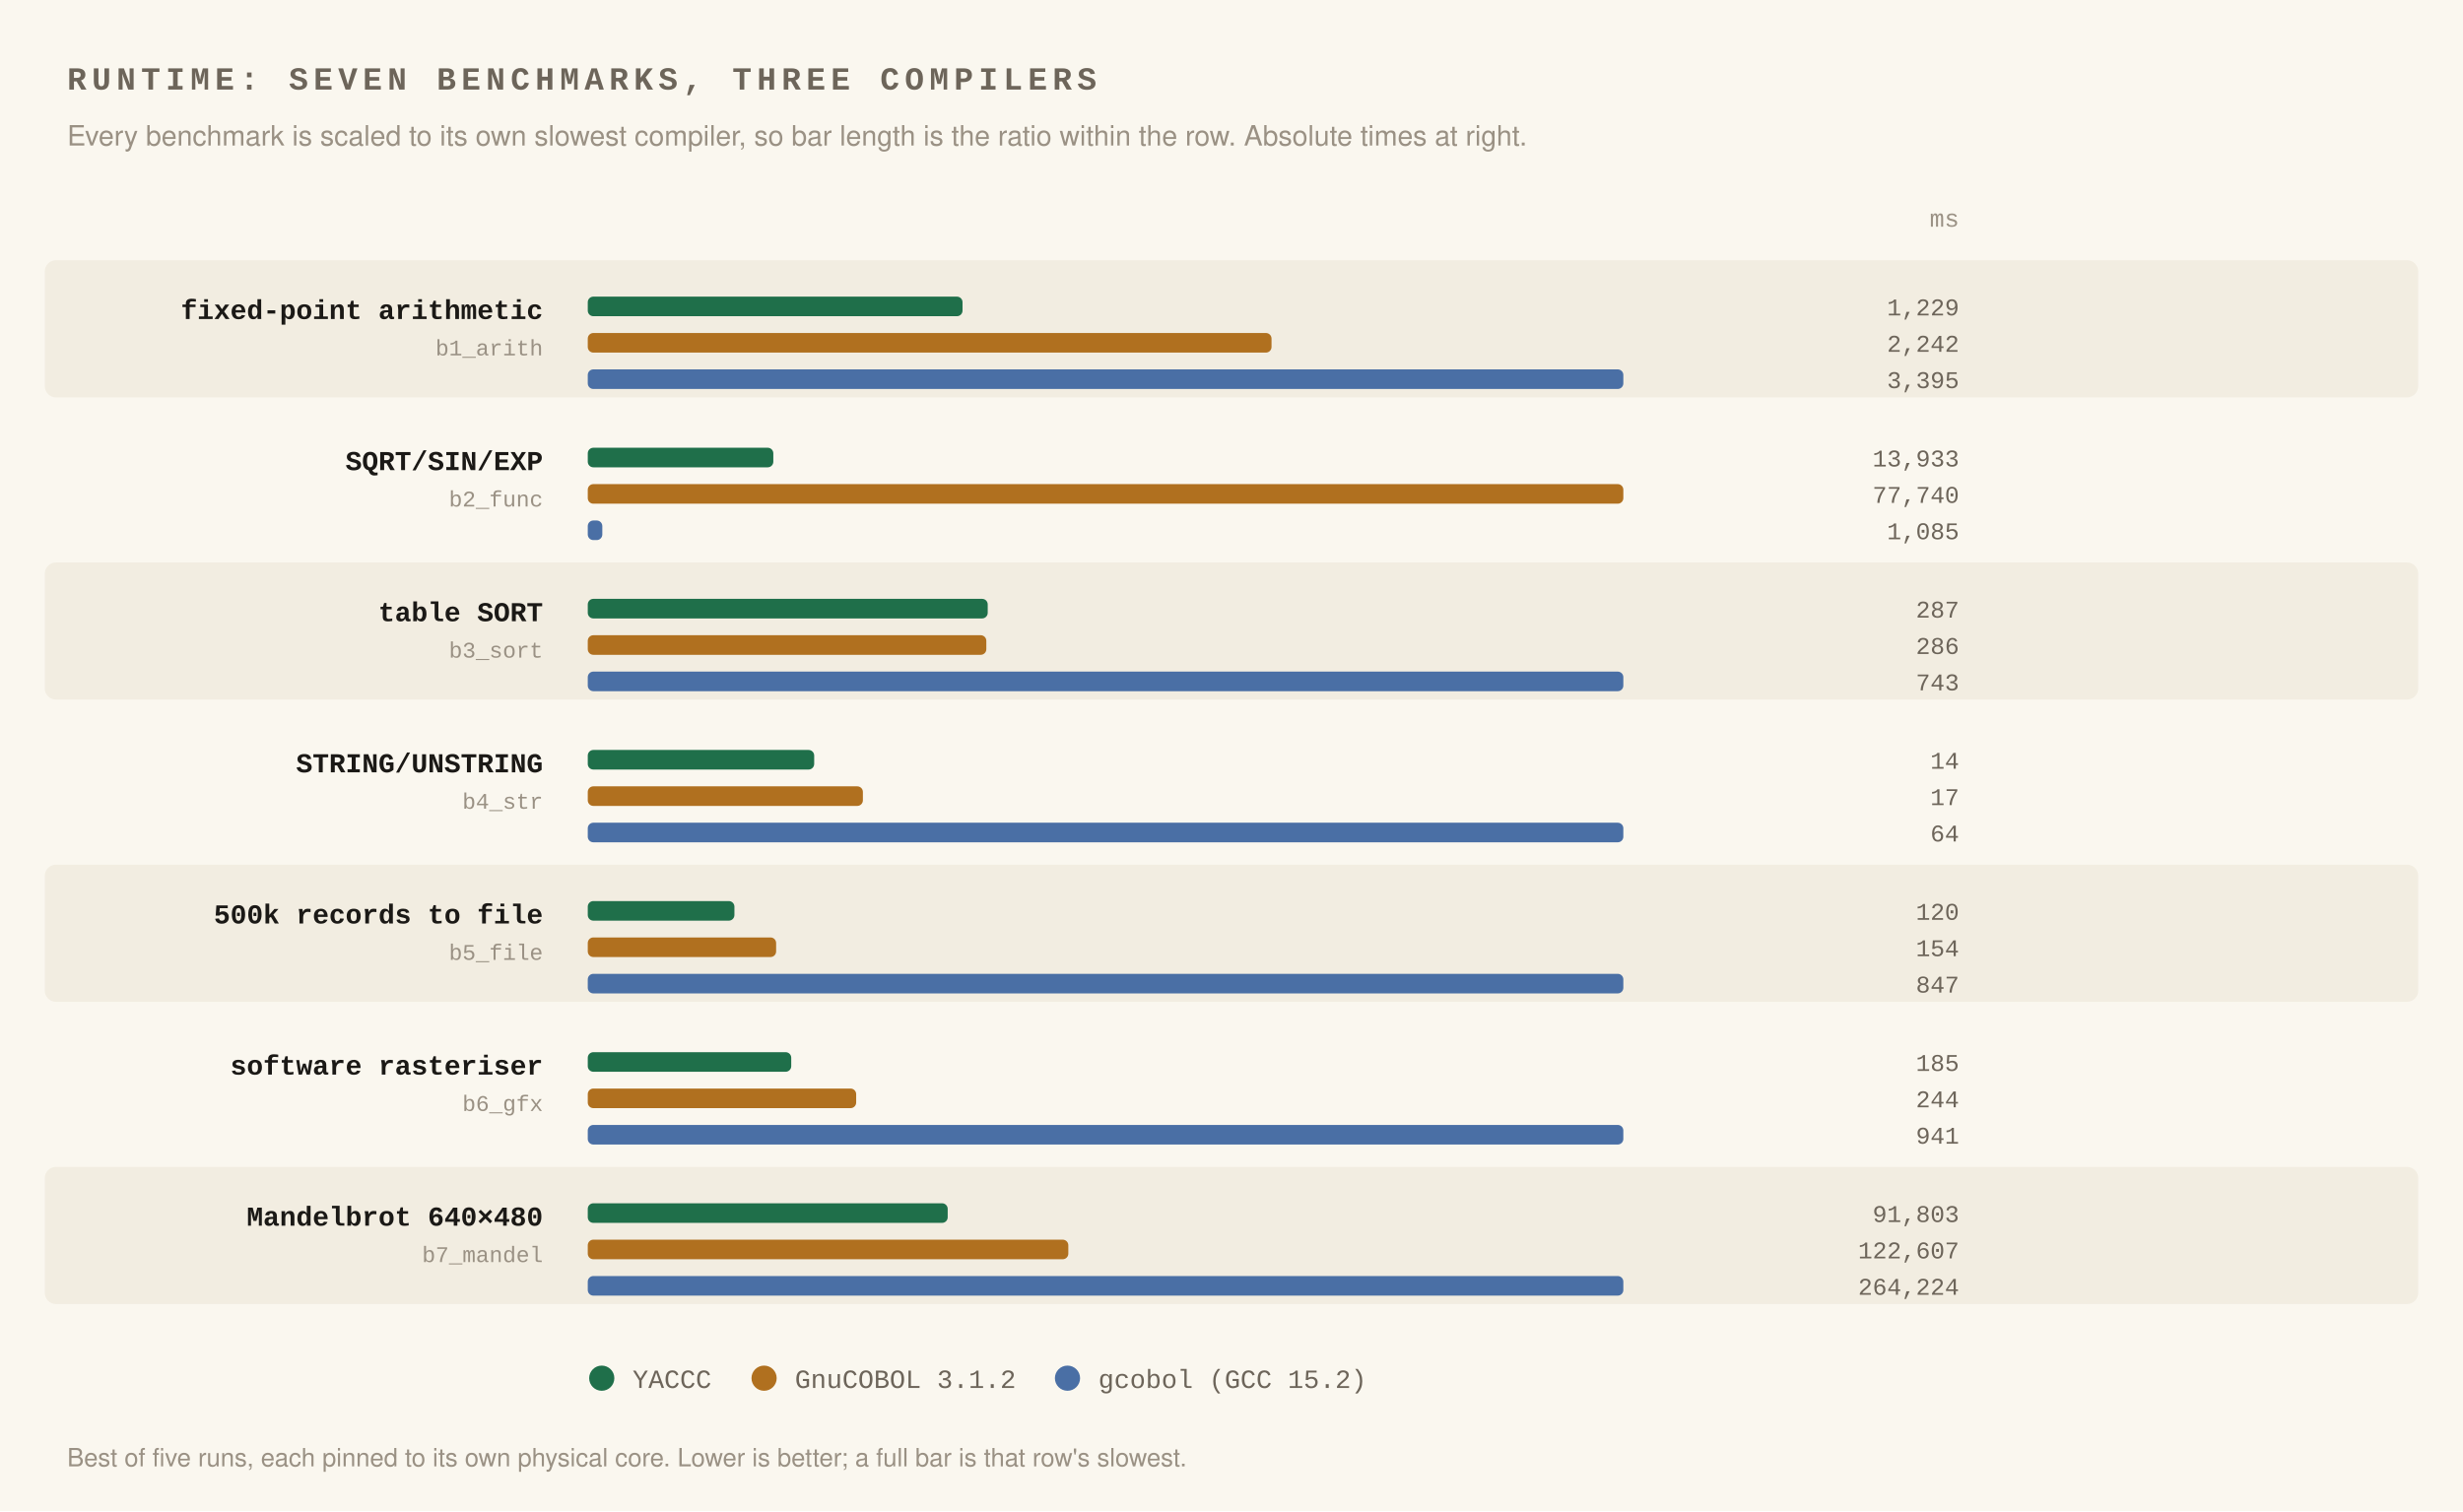
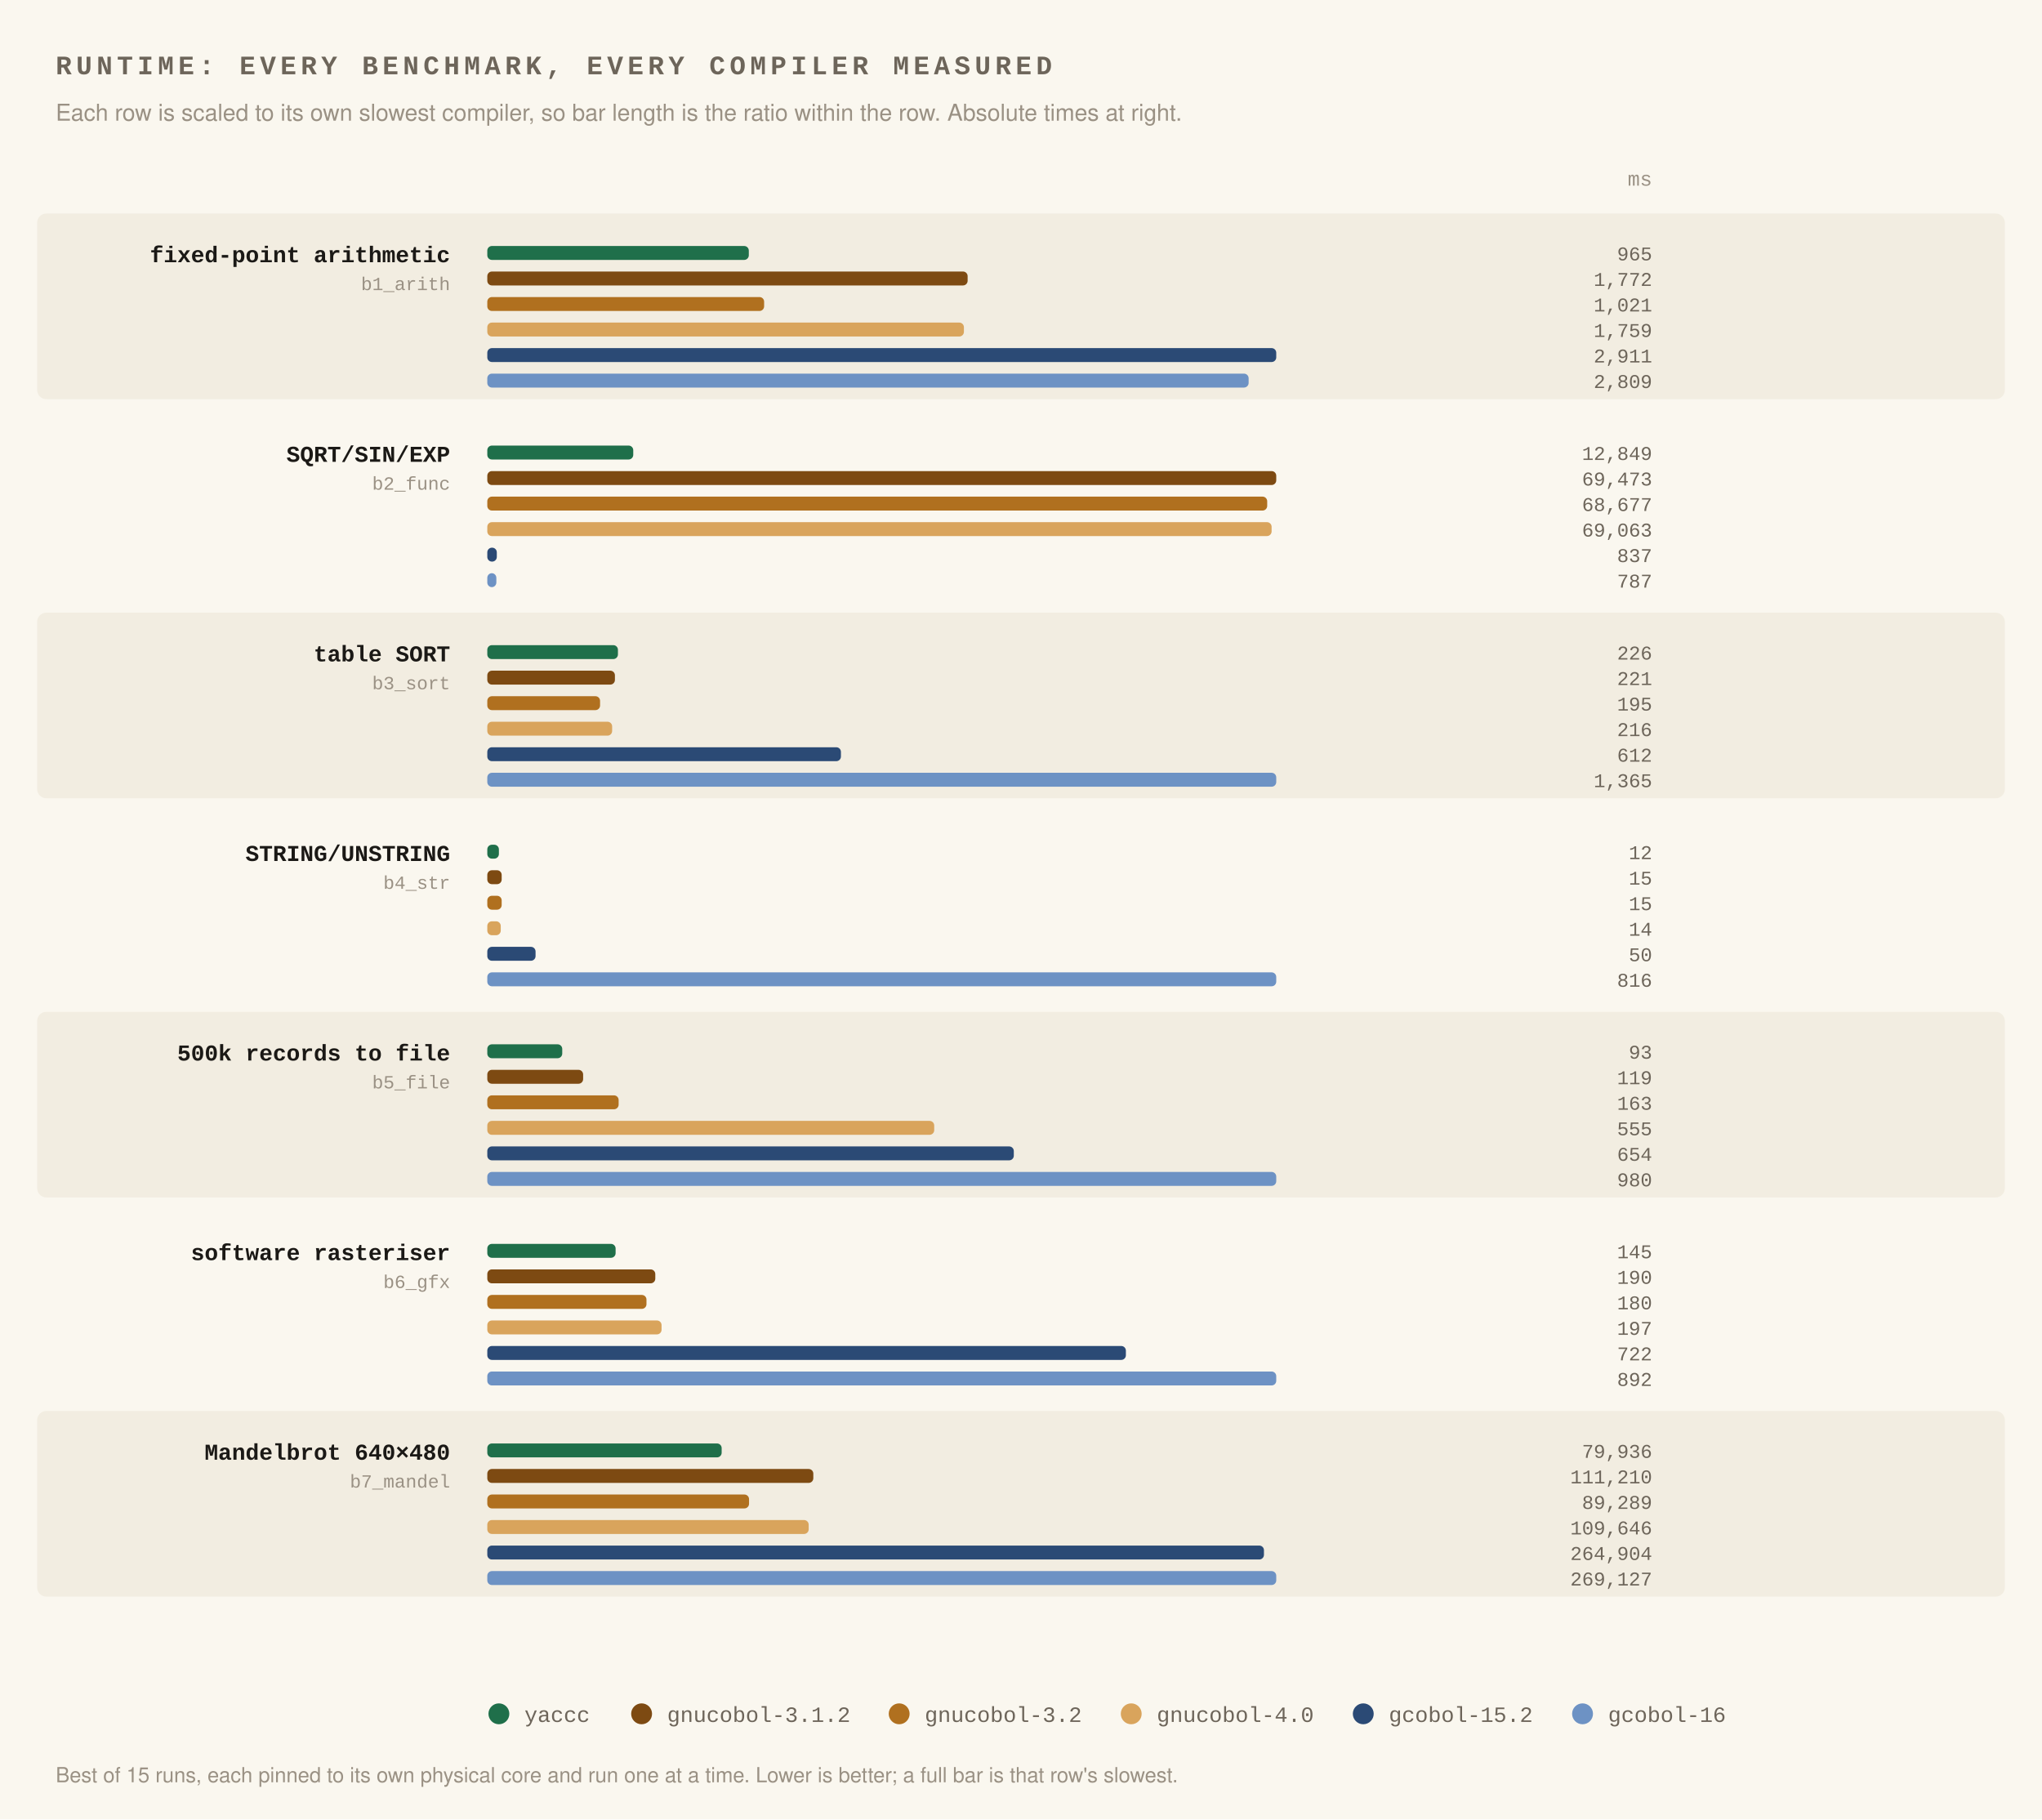
- <svg xmlns="http://www.w3.org/2000/svg" width="880" height="540" viewBox="0 0 880 540" role="img">
-   <rect width="880" height="540" fill="#faf7ef" />
-   <text x="24.0" y="32.0" font-family="ui-monospace, SFMono-Regular, 'SF Mono', Menlo, Consolas, 'Liberation Mono', monospace" font-size="11.5" fill="#6d655a" text-anchor="start" font-weight="600" letter-spacing="1.9">RUNTIME: SEVEN BENCHMARKS, THREE COMPILERS</text>
-   <text x="24.0" y="52.0" font-family="-apple-system, BlinkMacSystemFont, 'Segoe UI', Helvetica, Arial, sans-serif" font-size="10" fill="#9a9184" text-anchor="start" font-weight="normal">Every benchmark is scaled to its own slowest compiler, so bar length is the ratio within the row. Absolute times at right.</text>
-   <rect x="16" y="93" width="848" height="49" fill="#f2ede1" rx="4" />
-   <rect x="16" y="201" width="848" height="49" fill="#f2ede1" rx="4" />
-   <rect x="16" y="309" width="848" height="49" fill="#f2ede1" rx="4" />
-   <rect x="16" y="417" width="848" height="49" fill="#f2ede1" rx="4" />
-   <text x="700.0" y="81.0" font-family="ui-monospace, SFMono-Regular, 'SF Mono', Menlo, Consolas, 'Liberation Mono', monospace" font-size="8.8" fill="#9a9184" text-anchor="end" font-weight="normal">ms</text>
-   <text x="194.0" y="114.0" font-family="ui-monospace, SFMono-Regular, 'SF Mono', Menlo, Consolas, 'Liberation Mono', monospace" font-size="9.8" fill="#1b1916" text-anchor="end" font-weight="600">fixed-point arithmetic</text>
-   <text x="194.0" y="127.0" font-family="ui-monospace, SFMono-Regular, 'SF Mono', Menlo, Consolas, 'Liberation Mono', monospace" font-size="8" fill="#9a9184" text-anchor="end" font-weight="normal">b1_arith</text>
-   <rect x="210" y="106" width="133.9" height="7" fill="#1f6f4a" rx="2" />
-   <text x="700.0" y="112.7" font-family="ui-monospace, SFMono-Regular, 'SF Mono', Menlo, Consolas, 'Liberation Mono', monospace" font-size="8.6" fill="#6d655a" text-anchor="end" font-weight="normal">1,229</text>
-   <rect x="210" y="119" width="244.3" height="7" fill="#b0701f" rx="2" />
-   <text x="700.0" y="125.7" font-family="ui-monospace, SFMono-Regular, 'SF Mono', Menlo, Consolas, 'Liberation Mono', monospace" font-size="8.6" fill="#6d655a" text-anchor="end" font-weight="normal">2,242</text>
-   <rect x="210" y="132" width="370.0" height="7" fill="#4a6fa5" rx="2" />
-   <text x="700.0" y="138.7" font-family="ui-monospace, SFMono-Regular, 'SF Mono', Menlo, Consolas, 'Liberation Mono', monospace" font-size="8.6" fill="#6d655a" text-anchor="end" font-weight="normal">3,395</text>
-   <text x="194.0" y="168.0" font-family="ui-monospace, SFMono-Regular, 'SF Mono', Menlo, Consolas, 'Liberation Mono', monospace" font-size="9.8" fill="#1b1916" text-anchor="end" font-weight="600">SQRT/SIN/EXP</text>
-   <text x="194.0" y="181.0" font-family="ui-monospace, SFMono-Regular, 'SF Mono', Menlo, Consolas, 'Liberation Mono', monospace" font-size="8" fill="#9a9184" text-anchor="end" font-weight="normal">b2_func</text>
-   <rect x="210" y="160" width="66.3" height="7" fill="#1f6f4a" rx="2" />
-   <text x="700.0" y="166.7" font-family="ui-monospace, SFMono-Regular, 'SF Mono', Menlo, Consolas, 'Liberation Mono', monospace" font-size="8.6" fill="#6d655a" text-anchor="end" font-weight="normal">13,933</text>
-   <rect x="210" y="173" width="370.0" height="7" fill="#b0701f" rx="2" />
-   <text x="700.0" y="179.7" font-family="ui-monospace, SFMono-Regular, 'SF Mono', Menlo, Consolas, 'Liberation Mono', monospace" font-size="8.6" fill="#6d655a" text-anchor="end" font-weight="normal">77,740</text>
-   <rect x="210" y="186" width="5.2" height="7" fill="#4a6fa5" rx="2" />
-   <text x="700.0" y="192.7" font-family="ui-monospace, SFMono-Regular, 'SF Mono', Menlo, Consolas, 'Liberation Mono', monospace" font-size="8.6" fill="#6d655a" text-anchor="end" font-weight="normal">1,085</text>
-   <text x="194.0" y="222.0" font-family="ui-monospace, SFMono-Regular, 'SF Mono', Menlo, Consolas, 'Liberation Mono', monospace" font-size="9.8" fill="#1b1916" text-anchor="end" font-weight="600">table SORT</text>
-   <text x="194.0" y="235.0" font-family="ui-monospace, SFMono-Regular, 'SF Mono', Menlo, Consolas, 'Liberation Mono', monospace" font-size="8" fill="#9a9184" text-anchor="end" font-weight="normal">b3_sort</text>
-   <rect x="210" y="214" width="142.9" height="7" fill="#1f6f4a" rx="2" />
-   <text x="700.0" y="220.7" font-family="ui-monospace, SFMono-Regular, 'SF Mono', Menlo, Consolas, 'Liberation Mono', monospace" font-size="8.6" fill="#6d655a" text-anchor="end" font-weight="normal">287</text>
-   <rect x="210" y="227" width="142.4" height="7" fill="#b0701f" rx="2" />
-   <text x="700.0" y="233.7" font-family="ui-monospace, SFMono-Regular, 'SF Mono', Menlo, Consolas, 'Liberation Mono', monospace" font-size="8.6" fill="#6d655a" text-anchor="end" font-weight="normal">286</text>
-   <rect x="210" y="240" width="370.0" height="7" fill="#4a6fa5" rx="2" />
-   <text x="700.0" y="246.7" font-family="ui-monospace, SFMono-Regular, 'SF Mono', Menlo, Consolas, 'Liberation Mono', monospace" font-size="8.6" fill="#6d655a" text-anchor="end" font-weight="normal">743</text>
-   <text x="194.0" y="276.0" font-family="ui-monospace, SFMono-Regular, 'SF Mono', Menlo, Consolas, 'Liberation Mono', monospace" font-size="9.8" fill="#1b1916" text-anchor="end" font-weight="600">STRING/UNSTRING</text>
-   <text x="194.0" y="289.0" font-family="ui-monospace, SFMono-Regular, 'SF Mono', Menlo, Consolas, 'Liberation Mono', monospace" font-size="8" fill="#9a9184" text-anchor="end" font-weight="normal">b4_str</text>
-   <rect x="210" y="268" width="80.9" height="7" fill="#1f6f4a" rx="2" />
-   <text x="700.0" y="274.7" font-family="ui-monospace, SFMono-Regular, 'SF Mono', Menlo, Consolas, 'Liberation Mono', monospace" font-size="8.6" fill="#6d655a" text-anchor="end" font-weight="normal">14</text>
-   <rect x="210" y="281" width="98.3" height="7" fill="#b0701f" rx="2" />
-   <text x="700.0" y="287.7" font-family="ui-monospace, SFMono-Regular, 'SF Mono', Menlo, Consolas, 'Liberation Mono', monospace" font-size="8.6" fill="#6d655a" text-anchor="end" font-weight="normal">17</text>
-   <rect x="210" y="294" width="370.0" height="7" fill="#4a6fa5" rx="2" />
-   <text x="700.0" y="300.7" font-family="ui-monospace, SFMono-Regular, 'SF Mono', Menlo, Consolas, 'Liberation Mono', monospace" font-size="8.6" fill="#6d655a" text-anchor="end" font-weight="normal">64</text>
-   <text x="194.0" y="330.0" font-family="ui-monospace, SFMono-Regular, 'SF Mono', Menlo, Consolas, 'Liberation Mono', monospace" font-size="9.8" fill="#1b1916" text-anchor="end" font-weight="600">500k records to file</text>
-   <text x="194.0" y="343.0" font-family="ui-monospace, SFMono-Regular, 'SF Mono', Menlo, Consolas, 'Liberation Mono', monospace" font-size="8" fill="#9a9184" text-anchor="end" font-weight="normal">b5_file</text>
-   <rect x="210" y="322" width="52.4" height="7" fill="#1f6f4a" rx="2" />
-   <text x="700.0" y="328.7" font-family="ui-monospace, SFMono-Regular, 'SF Mono', Menlo, Consolas, 'Liberation Mono', monospace" font-size="8.6" fill="#6d655a" text-anchor="end" font-weight="normal">120</text>
-   <rect x="210" y="335" width="67.3" height="7" fill="#b0701f" rx="2" />
-   <text x="700.0" y="341.7" font-family="ui-monospace, SFMono-Regular, 'SF Mono', Menlo, Consolas, 'Liberation Mono', monospace" font-size="8.6" fill="#6d655a" text-anchor="end" font-weight="normal">154</text>
-   <rect x="210" y="348" width="370.0" height="7" fill="#4a6fa5" rx="2" />
-   <text x="700.0" y="354.7" font-family="ui-monospace, SFMono-Regular, 'SF Mono', Menlo, Consolas, 'Liberation Mono', monospace" font-size="8.6" fill="#6d655a" text-anchor="end" font-weight="normal">847</text>
-   <text x="194.0" y="384.0" font-family="ui-monospace, SFMono-Regular, 'SF Mono', Menlo, Consolas, 'Liberation Mono', monospace" font-size="9.8" fill="#1b1916" text-anchor="end" font-weight="600">software rasteriser</text>
-   <text x="194.0" y="397.0" font-family="ui-monospace, SFMono-Regular, 'SF Mono', Menlo, Consolas, 'Liberation Mono', monospace" font-size="8" fill="#9a9184" text-anchor="end" font-weight="normal">b6_gfx</text>
-   <rect x="210" y="376" width="72.7" height="7" fill="#1f6f4a" rx="2" />
-   <text x="700.0" y="382.7" font-family="ui-monospace, SFMono-Regular, 'SF Mono', Menlo, Consolas, 'Liberation Mono', monospace" font-size="8.6" fill="#6d655a" text-anchor="end" font-weight="normal">185</text>
-   <rect x="210" y="389" width="95.9" height="7" fill="#b0701f" rx="2" />
-   <text x="700.0" y="395.7" font-family="ui-monospace, SFMono-Regular, 'SF Mono', Menlo, Consolas, 'Liberation Mono', monospace" font-size="8.6" fill="#6d655a" text-anchor="end" font-weight="normal">244</text>
-   <rect x="210" y="402" width="370.0" height="7" fill="#4a6fa5" rx="2" />
-   <text x="700.0" y="408.7" font-family="ui-monospace, SFMono-Regular, 'SF Mono', Menlo, Consolas, 'Liberation Mono', monospace" font-size="8.6" fill="#6d655a" text-anchor="end" font-weight="normal">941</text>
-   <text x="194.0" y="438.0" font-family="ui-monospace, SFMono-Regular, 'SF Mono', Menlo, Consolas, 'Liberation Mono', monospace" font-size="9.8" fill="#1b1916" text-anchor="end" font-weight="600">Mandelbrot 640×480</text>
-   <text x="194.0" y="451.0" font-family="ui-monospace, SFMono-Regular, 'SF Mono', Menlo, Consolas, 'Liberation Mono', monospace" font-size="8" fill="#9a9184" text-anchor="end" font-weight="normal">b7_mandel</text>
-   <rect x="210" y="430" width="128.6" height="7" fill="#1f6f4a" rx="2" />
-   <text x="700.0" y="436.7" font-family="ui-monospace, SFMono-Regular, 'SF Mono', Menlo, Consolas, 'Liberation Mono', monospace" font-size="8.6" fill="#6d655a" text-anchor="end" font-weight="normal">91,803</text>
-   <rect x="210" y="443" width="171.7" height="7" fill="#b0701f" rx="2" />
-   <text x="700.0" y="449.7" font-family="ui-monospace, SFMono-Regular, 'SF Mono', Menlo, Consolas, 'Liberation Mono', monospace" font-size="8.6" fill="#6d655a" text-anchor="end" font-weight="normal">122,607</text>
-   <rect x="210" y="456" width="370.0" height="7" fill="#4a6fa5" rx="2" />
-   <text x="700.0" y="462.7" font-family="ui-monospace, SFMono-Regular, 'SF Mono', Menlo, Consolas, 'Liberation Mono', monospace" font-size="8.6" fill="#6d655a" text-anchor="end" font-weight="normal">264,224</text>
-   <circle cx="215.0" cy="492.5" r="4.5" fill="#1f6f4a" />
-   <text x="226.0" y="496.0" font-family="ui-monospace, SFMono-Regular, 'SF Mono', Menlo, Consolas, 'Liberation Mono', monospace" font-size="9.4" fill="#6d655a" text-anchor="start" font-weight="normal">YACCC</text>
-   <circle cx="273.0" cy="492.5" r="4.5" fill="#b0701f" />
-   <text x="284.0" y="496.0" font-family="ui-monospace, SFMono-Regular, 'SF Mono', Menlo, Consolas, 'Liberation Mono', monospace" font-size="9.4" fill="#6d655a" text-anchor="start" font-weight="normal">GnuCOBOL 3.1.2</text>
-   <circle cx="381.4" cy="492.5" r="4.5" fill="#4a6fa5" />
-   <text x="392.4" y="496.0" font-family="ui-monospace, SFMono-Regular, 'SF Mono', Menlo, Consolas, 'Liberation Mono', monospace" font-size="9.4" fill="#6d655a" text-anchor="start" font-weight="normal">gcobol (GCC 15.2)</text>
-   <text x="24.0" y="524.0" font-family="-apple-system, BlinkMacSystemFont, 'Segoe UI', Helvetica, Arial, sans-serif" font-size="9" fill="#9a9184" text-anchor="start" font-weight="normal">Best of five runs, each pinned to its own physical core. Lower is better; a full bar is that row's slowest.</text>
+ <svg xmlns="http://www.w3.org/2000/svg" width="880" height="784" viewBox="0 0 880 784" role="img">
+   <rect width="880" height="784" fill="#faf7ef" />
+   <text x="24.0" y="32.0" font-family="ui-monospace, SFMono-Regular, 'SF Mono', Menlo, Consolas, 'Liberation Mono', monospace" font-size="11.5" fill="#6d655a" text-anchor="start" font-weight="600" letter-spacing="1.9">RUNTIME: EVERY BENCHMARK, EVERY COMPILER MEASURED</text>
+   <text x="24.0" y="52.0" font-family="-apple-system, BlinkMacSystemFont, 'Segoe UI', Helvetica, Arial, sans-serif" font-size="10" fill="#9a9184" text-anchor="start" font-weight="normal">Each row is scaled to its own slowest compiler, so bar length is the ratio within the row. Absolute times at right.</text>
+   <rect x="16" y="92" width="848" height="80" fill="#f2ede1" rx="4" />
+   <rect x="16" y="264" width="848" height="80" fill="#f2ede1" rx="4" />
+   <rect x="16" y="436" width="848" height="80" fill="#f2ede1" rx="4" />
+   <rect x="16" y="608" width="848" height="80" fill="#f2ede1" rx="4" />
+   <text x="712.0" y="80.0" font-family="ui-monospace, SFMono-Regular, 'SF Mono', Menlo, Consolas, 'Liberation Mono', monospace" font-size="8.8" fill="#9a9184" text-anchor="end" font-weight="normal">ms</text>
+   <text x="194.0" y="113.0" font-family="ui-monospace, SFMono-Regular, 'SF Mono', Menlo, Consolas, 'Liberation Mono', monospace" font-size="9.8" fill="#1b1916" text-anchor="end" font-weight="600">fixed-point arithmetic</text>
+   <text x="194.0" y="125.0" font-family="ui-monospace, SFMono-Regular, 'SF Mono', Menlo, Consolas, 'Liberation Mono', monospace" font-size="8" fill="#9a9184" text-anchor="end" font-weight="normal">b1_arith</text>
+   <rect x="210" y="106" width="112.7" height="6" fill="#1f6f4a" rx="2" />
+   <text x="712.0" y="112.2" font-family="ui-monospace, SFMono-Regular, 'SF Mono', Menlo, Consolas, 'Liberation Mono', monospace" font-size="8.4" fill="#6d655a" text-anchor="end" font-weight="normal">965</text>
+   <rect x="210" y="117" width="207.0" height="6" fill="#7d4a12" rx="2" />
+   <text x="712.0" y="123.2" font-family="ui-monospace, SFMono-Regular, 'SF Mono', Menlo, Consolas, 'Liberation Mono', monospace" font-size="8.4" fill="#6d655a" text-anchor="end" font-weight="normal">1,772</text>
+   <rect x="210" y="128" width="119.3" height="6" fill="#b0701f" rx="2" />
+   <text x="712.0" y="134.2" font-family="ui-monospace, SFMono-Regular, 'SF Mono', Menlo, Consolas, 'Liberation Mono', monospace" font-size="8.4" fill="#6d655a" text-anchor="end" font-weight="normal">1,021</text>
+   <rect x="210" y="139" width="205.4" height="6" fill="#d9a45c" rx="2" />
+   <text x="712.0" y="145.2" font-family="ui-monospace, SFMono-Regular, 'SF Mono', Menlo, Consolas, 'Liberation Mono', monospace" font-size="8.4" fill="#6d655a" text-anchor="end" font-weight="normal">1,759</text>
+   <rect x="210" y="150" width="340.0" height="6" fill="#2b4a75" rx="2" />
+   <text x="712.0" y="156.2" font-family="ui-monospace, SFMono-Regular, 'SF Mono', Menlo, Consolas, 'Liberation Mono', monospace" font-size="8.4" fill="#6d655a" text-anchor="end" font-weight="normal">2,911</text>
+   <rect x="210" y="161" width="328.1" height="6" fill="#6d92c4" rx="2" />
+   <text x="712.0" y="167.2" font-family="ui-monospace, SFMono-Regular, 'SF Mono', Menlo, Consolas, 'Liberation Mono', monospace" font-size="8.4" fill="#6d655a" text-anchor="end" font-weight="normal">2,809</text>
+   <text x="194.0" y="199.0" font-family="ui-monospace, SFMono-Regular, 'SF Mono', Menlo, Consolas, 'Liberation Mono', monospace" font-size="9.8" fill="#1b1916" text-anchor="end" font-weight="600">SQRT/SIN/EXP</text>
+   <text x="194.0" y="211.0" font-family="ui-monospace, SFMono-Regular, 'SF Mono', Menlo, Consolas, 'Liberation Mono', monospace" font-size="8" fill="#9a9184" text-anchor="end" font-weight="normal">b2_func</text>
+   <rect x="210" y="192" width="62.9" height="6" fill="#1f6f4a" rx="2" />
+   <text x="712.0" y="198.2" font-family="ui-monospace, SFMono-Regular, 'SF Mono', Menlo, Consolas, 'Liberation Mono', monospace" font-size="8.4" fill="#6d655a" text-anchor="end" font-weight="normal">12,849</text>
+   <rect x="210" y="203" width="340.0" height="6" fill="#7d4a12" rx="2" />
+   <text x="712.0" y="209.2" font-family="ui-monospace, SFMono-Regular, 'SF Mono', Menlo, Consolas, 'Liberation Mono', monospace" font-size="8.4" fill="#6d655a" text-anchor="end" font-weight="normal">69,473</text>
+   <rect x="210" y="214" width="336.1" height="6" fill="#b0701f" rx="2" />
+   <text x="712.0" y="220.2" font-family="ui-monospace, SFMono-Regular, 'SF Mono', Menlo, Consolas, 'Liberation Mono', monospace" font-size="8.4" fill="#6d655a" text-anchor="end" font-weight="normal">68,677</text>
+   <rect x="210" y="225" width="338.0" height="6" fill="#d9a45c" rx="2" />
+   <text x="712.0" y="231.2" font-family="ui-monospace, SFMono-Regular, 'SF Mono', Menlo, Consolas, 'Liberation Mono', monospace" font-size="8.4" fill="#6d655a" text-anchor="end" font-weight="normal">69,063</text>
+   <rect x="210" y="236" width="4.1" height="6" fill="#2b4a75" rx="2" />
+   <text x="712.0" y="242.2" font-family="ui-monospace, SFMono-Regular, 'SF Mono', Menlo, Consolas, 'Liberation Mono', monospace" font-size="8.4" fill="#6d655a" text-anchor="end" font-weight="normal">837</text>
+   <rect x="210" y="247" width="3.9" height="6" fill="#6d92c4" rx="2" />
+   <text x="712.0" y="253.2" font-family="ui-monospace, SFMono-Regular, 'SF Mono', Menlo, Consolas, 'Liberation Mono', monospace" font-size="8.4" fill="#6d655a" text-anchor="end" font-weight="normal">787</text>
+   <text x="194.0" y="285.0" font-family="ui-monospace, SFMono-Regular, 'SF Mono', Menlo, Consolas, 'Liberation Mono', monospace" font-size="9.8" fill="#1b1916" text-anchor="end" font-weight="600">table SORT</text>
+   <text x="194.0" y="297.0" font-family="ui-monospace, SFMono-Regular, 'SF Mono', Menlo, Consolas, 'Liberation Mono', monospace" font-size="8" fill="#9a9184" text-anchor="end" font-weight="normal">b3_sort</text>
+   <rect x="210" y="278" width="56.3" height="6" fill="#1f6f4a" rx="2" />
+   <text x="712.0" y="284.2" font-family="ui-monospace, SFMono-Regular, 'SF Mono', Menlo, Consolas, 'Liberation Mono', monospace" font-size="8.4" fill="#6d655a" text-anchor="end" font-weight="normal">226</text>
+   <rect x="210" y="289" width="55.0" height="6" fill="#7d4a12" rx="2" />
+   <text x="712.0" y="295.2" font-family="ui-monospace, SFMono-Regular, 'SF Mono', Menlo, Consolas, 'Liberation Mono', monospace" font-size="8.4" fill="#6d655a" text-anchor="end" font-weight="normal">221</text>
+   <rect x="210" y="300" width="48.6" height="6" fill="#b0701f" rx="2" />
+   <text x="712.0" y="306.2" font-family="ui-monospace, SFMono-Regular, 'SF Mono', Menlo, Consolas, 'Liberation Mono', monospace" font-size="8.4" fill="#6d655a" text-anchor="end" font-weight="normal">195</text>
+   <rect x="210" y="311" width="53.8" height="6" fill="#d9a45c" rx="2" />
+   <text x="712.0" y="317.2" font-family="ui-monospace, SFMono-Regular, 'SF Mono', Menlo, Consolas, 'Liberation Mono', monospace" font-size="8.4" fill="#6d655a" text-anchor="end" font-weight="normal">216</text>
+   <rect x="210" y="322" width="152.4" height="6" fill="#2b4a75" rx="2" />
+   <text x="712.0" y="328.2" font-family="ui-monospace, SFMono-Regular, 'SF Mono', Menlo, Consolas, 'Liberation Mono', monospace" font-size="8.4" fill="#6d655a" text-anchor="end" font-weight="normal">612</text>
+   <rect x="210" y="333" width="340.0" height="6" fill="#6d92c4" rx="2" />
+   <text x="712.0" y="339.2" font-family="ui-monospace, SFMono-Regular, 'SF Mono', Menlo, Consolas, 'Liberation Mono', monospace" font-size="8.4" fill="#6d655a" text-anchor="end" font-weight="normal">1,365</text>
+   <text x="194.0" y="371.0" font-family="ui-monospace, SFMono-Regular, 'SF Mono', Menlo, Consolas, 'Liberation Mono', monospace" font-size="9.8" fill="#1b1916" text-anchor="end" font-weight="600">STRING/UNSTRING</text>
+   <text x="194.0" y="383.0" font-family="ui-monospace, SFMono-Regular, 'SF Mono', Menlo, Consolas, 'Liberation Mono', monospace" font-size="8" fill="#9a9184" text-anchor="end" font-weight="normal">b4_str</text>
+   <rect x="210" y="364" width="5.0" height="6" fill="#1f6f4a" rx="2" />
+   <text x="712.0" y="370.2" font-family="ui-monospace, SFMono-Regular, 'SF Mono', Menlo, Consolas, 'Liberation Mono', monospace" font-size="8.4" fill="#6d655a" text-anchor="end" font-weight="normal">12</text>
+   <rect x="210" y="375" width="6.2" height="6" fill="#7d4a12" rx="2" />
+   <text x="712.0" y="381.2" font-family="ui-monospace, SFMono-Regular, 'SF Mono', Menlo, Consolas, 'Liberation Mono', monospace" font-size="8.4" fill="#6d655a" text-anchor="end" font-weight="normal">15</text>
+   <rect x="210" y="386" width="6.2" height="6" fill="#b0701f" rx="2" />
+   <text x="712.0" y="392.2" font-family="ui-monospace, SFMono-Regular, 'SF Mono', Menlo, Consolas, 'Liberation Mono', monospace" font-size="8.4" fill="#6d655a" text-anchor="end" font-weight="normal">15</text>
+   <rect x="210" y="397" width="5.8" height="6" fill="#d9a45c" rx="2" />
+   <text x="712.0" y="403.2" font-family="ui-monospace, SFMono-Regular, 'SF Mono', Menlo, Consolas, 'Liberation Mono', monospace" font-size="8.4" fill="#6d655a" text-anchor="end" font-weight="normal">14</text>
+   <rect x="210" y="408" width="20.8" height="6" fill="#2b4a75" rx="2" />
+   <text x="712.0" y="414.2" font-family="ui-monospace, SFMono-Regular, 'SF Mono', Menlo, Consolas, 'Liberation Mono', monospace" font-size="8.4" fill="#6d655a" text-anchor="end" font-weight="normal">50</text>
+   <rect x="210" y="419" width="340.0" height="6" fill="#6d92c4" rx="2" />
+   <text x="712.0" y="425.2" font-family="ui-monospace, SFMono-Regular, 'SF Mono', Menlo, Consolas, 'Liberation Mono', monospace" font-size="8.4" fill="#6d655a" text-anchor="end" font-weight="normal">816</text>
+   <text x="194.0" y="457.0" font-family="ui-monospace, SFMono-Regular, 'SF Mono', Menlo, Consolas, 'Liberation Mono', monospace" font-size="9.8" fill="#1b1916" text-anchor="end" font-weight="600">500k records to file</text>
+   <text x="194.0" y="469.0" font-family="ui-monospace, SFMono-Regular, 'SF Mono', Menlo, Consolas, 'Liberation Mono', monospace" font-size="8" fill="#9a9184" text-anchor="end" font-weight="normal">b5_file</text>
+   <rect x="210" y="450" width="32.3" height="6" fill="#1f6f4a" rx="2" />
+   <text x="712.0" y="456.2" font-family="ui-monospace, SFMono-Regular, 'SF Mono', Menlo, Consolas, 'Liberation Mono', monospace" font-size="8.4" fill="#6d655a" text-anchor="end" font-weight="normal">93</text>
+   <rect x="210" y="461" width="41.3" height="6" fill="#7d4a12" rx="2" />
+   <text x="712.0" y="467.2" font-family="ui-monospace, SFMono-Regular, 'SF Mono', Menlo, Consolas, 'Liberation Mono', monospace" font-size="8.4" fill="#6d655a" text-anchor="end" font-weight="normal">119</text>
+   <rect x="210" y="472" width="56.6" height="6" fill="#b0701f" rx="2" />
+   <text x="712.0" y="478.2" font-family="ui-monospace, SFMono-Regular, 'SF Mono', Menlo, Consolas, 'Liberation Mono', monospace" font-size="8.4" fill="#6d655a" text-anchor="end" font-weight="normal">163</text>
+   <rect x="210" y="483" width="192.6" height="6" fill="#d9a45c" rx="2" />
+   <text x="712.0" y="489.2" font-family="ui-monospace, SFMono-Regular, 'SF Mono', Menlo, Consolas, 'Liberation Mono', monospace" font-size="8.4" fill="#6d655a" text-anchor="end" font-weight="normal">555</text>
+   <rect x="210" y="494" width="226.9" height="6" fill="#2b4a75" rx="2" />
+   <text x="712.0" y="500.2" font-family="ui-monospace, SFMono-Regular, 'SF Mono', Menlo, Consolas, 'Liberation Mono', monospace" font-size="8.4" fill="#6d655a" text-anchor="end" font-weight="normal">654</text>
+   <rect x="210" y="505" width="340.0" height="6" fill="#6d92c4" rx="2" />
+   <text x="712.0" y="511.2" font-family="ui-monospace, SFMono-Regular, 'SF Mono', Menlo, Consolas, 'Liberation Mono', monospace" font-size="8.4" fill="#6d655a" text-anchor="end" font-weight="normal">980</text>
+   <text x="194.0" y="543.0" font-family="ui-monospace, SFMono-Regular, 'SF Mono', Menlo, Consolas, 'Liberation Mono', monospace" font-size="9.8" fill="#1b1916" text-anchor="end" font-weight="600">software rasteriser</text>
+   <text x="194.0" y="555.0" font-family="ui-monospace, SFMono-Regular, 'SF Mono', Menlo, Consolas, 'Liberation Mono', monospace" font-size="8" fill="#9a9184" text-anchor="end" font-weight="normal">b6_gfx</text>
+   <rect x="210" y="536" width="55.3" height="6" fill="#1f6f4a" rx="2" />
+   <text x="712.0" y="542.2" font-family="ui-monospace, SFMono-Regular, 'SF Mono', Menlo, Consolas, 'Liberation Mono', monospace" font-size="8.4" fill="#6d655a" text-anchor="end" font-weight="normal">145</text>
+   <rect x="210" y="547" width="72.4" height="6" fill="#7d4a12" rx="2" />
+   <text x="712.0" y="553.2" font-family="ui-monospace, SFMono-Regular, 'SF Mono', Menlo, Consolas, 'Liberation Mono', monospace" font-size="8.4" fill="#6d655a" text-anchor="end" font-weight="normal">190</text>
+   <rect x="210" y="558" width="68.6" height="6" fill="#b0701f" rx="2" />
+   <text x="712.0" y="564.2" font-family="ui-monospace, SFMono-Regular, 'SF Mono', Menlo, Consolas, 'Liberation Mono', monospace" font-size="8.4" fill="#6d655a" text-anchor="end" font-weight="normal">180</text>
+   <rect x="210" y="569" width="75.1" height="6" fill="#d9a45c" rx="2" />
+   <text x="712.0" y="575.2" font-family="ui-monospace, SFMono-Regular, 'SF Mono', Menlo, Consolas, 'Liberation Mono', monospace" font-size="8.4" fill="#6d655a" text-anchor="end" font-weight="normal">197</text>
+   <rect x="210" y="580" width="275.2" height="6" fill="#2b4a75" rx="2" />
+   <text x="712.0" y="586.2" font-family="ui-monospace, SFMono-Regular, 'SF Mono', Menlo, Consolas, 'Liberation Mono', monospace" font-size="8.4" fill="#6d655a" text-anchor="end" font-weight="normal">722</text>
+   <rect x="210" y="591" width="340.0" height="6" fill="#6d92c4" rx="2" />
+   <text x="712.0" y="597.2" font-family="ui-monospace, SFMono-Regular, 'SF Mono', Menlo, Consolas, 'Liberation Mono', monospace" font-size="8.4" fill="#6d655a" text-anchor="end" font-weight="normal">892</text>
+   <text x="194.0" y="629.0" font-family="ui-monospace, SFMono-Regular, 'SF Mono', Menlo, Consolas, 'Liberation Mono', monospace" font-size="9.8" fill="#1b1916" text-anchor="end" font-weight="600">Mandelbrot 640×480</text>
+   <text x="194.0" y="641.0" font-family="ui-monospace, SFMono-Regular, 'SF Mono', Menlo, Consolas, 'Liberation Mono', monospace" font-size="8" fill="#9a9184" text-anchor="end" font-weight="normal">b7_mandel</text>
+   <rect x="210" y="622" width="101.0" height="6" fill="#1f6f4a" rx="2" />
+   <text x="712.0" y="628.2" font-family="ui-monospace, SFMono-Regular, 'SF Mono', Menlo, Consolas, 'Liberation Mono', monospace" font-size="8.4" fill="#6d655a" text-anchor="end" font-weight="normal">79,936</text>
+   <rect x="210" y="633" width="140.5" height="6" fill="#7d4a12" rx="2" />
+   <text x="712.0" y="639.2" font-family="ui-monospace, SFMono-Regular, 'SF Mono', Menlo, Consolas, 'Liberation Mono', monospace" font-size="8.4" fill="#6d655a" text-anchor="end" font-weight="normal">111,210</text>
+   <rect x="210" y="644" width="112.8" height="6" fill="#b0701f" rx="2" />
+   <text x="712.0" y="650.2" font-family="ui-monospace, SFMono-Regular, 'SF Mono', Menlo, Consolas, 'Liberation Mono', monospace" font-size="8.4" fill="#6d655a" text-anchor="end" font-weight="normal">89,289</text>
+   <rect x="210" y="655" width="138.5" height="6" fill="#d9a45c" rx="2" />
+   <text x="712.0" y="661.2" font-family="ui-monospace, SFMono-Regular, 'SF Mono', Menlo, Consolas, 'Liberation Mono', monospace" font-size="8.4" fill="#6d655a" text-anchor="end" font-weight="normal">109,646</text>
+   <rect x="210" y="666" width="334.7" height="6" fill="#2b4a75" rx="2" />
+   <text x="712.0" y="672.2" font-family="ui-monospace, SFMono-Regular, 'SF Mono', Menlo, Consolas, 'Liberation Mono', monospace" font-size="8.4" fill="#6d655a" text-anchor="end" font-weight="normal">264,904</text>
+   <rect x="210" y="677" width="340.0" height="6" fill="#6d92c4" rx="2" />
+   <text x="712.0" y="683.2" font-family="ui-monospace, SFMono-Regular, 'SF Mono', Menlo, Consolas, 'Liberation Mono', monospace" font-size="8.4" fill="#6d655a" text-anchor="end" font-weight="normal">269,127</text>
+   <circle cx="215.0" cy="738.5" r="4.5" fill="#1f6f4a" />
+   <text x="226.0" y="742.0" font-family="ui-monospace, SFMono-Regular, 'SF Mono', Menlo, Consolas, 'Liberation Mono', monospace" font-size="9.4" fill="#6d655a" text-anchor="start" font-weight="normal">yaccc</text>
+   <circle cx="276.5" cy="738.5" r="4.5" fill="#7d4a12" />
+   <text x="287.5" y="742.0" font-family="ui-monospace, SFMono-Regular, 'SF Mono', Menlo, Consolas, 'Liberation Mono', monospace" font-size="9.4" fill="#6d655a" text-anchor="start" font-weight="normal">gnucobol-3.1.2</text>
+   <circle cx="387.5" cy="738.5" r="4.5" fill="#b0701f" />
+   <text x="398.5" y="742.0" font-family="ui-monospace, SFMono-Regular, 'SF Mono', Menlo, Consolas, 'Liberation Mono', monospace" font-size="9.4" fill="#6d655a" text-anchor="start" font-weight="normal">gnucobol-3.2</text>
+   <circle cx="487.5" cy="738.5" r="4.5" fill="#d9a45c" />
+   <text x="498.5" y="742.0" font-family="ui-monospace, SFMono-Regular, 'SF Mono', Menlo, Consolas, 'Liberation Mono', monospace" font-size="9.4" fill="#6d655a" text-anchor="start" font-weight="normal">gnucobol-4.0</text>
+   <circle cx="587.5" cy="738.5" r="4.5" fill="#2b4a75" />
+   <text x="598.5" y="742.0" font-family="ui-monospace, SFMono-Regular, 'SF Mono', Menlo, Consolas, 'Liberation Mono', monospace" font-size="9.4" fill="#6d655a" text-anchor="start" font-weight="normal">gcobol-15.2</text>
+   <circle cx="682.0" cy="738.5" r="4.5" fill="#6d92c4" />
+   <text x="693.0" y="742.0" font-family="ui-monospace, SFMono-Regular, 'SF Mono', Menlo, Consolas, 'Liberation Mono', monospace" font-size="9.4" fill="#6d655a" text-anchor="start" font-weight="normal">gcobol-16</text>
+   <text x="24.0" y="768.0" font-family="-apple-system, BlinkMacSystemFont, 'Segoe UI', Helvetica, Arial, sans-serif" font-size="9" fill="#9a9184" text-anchor="start" font-weight="normal">Best of 15 runs, each pinned to its own physical core and run one at a time. Lower is better; a full bar is that row's slowest.</text>
</svg>
